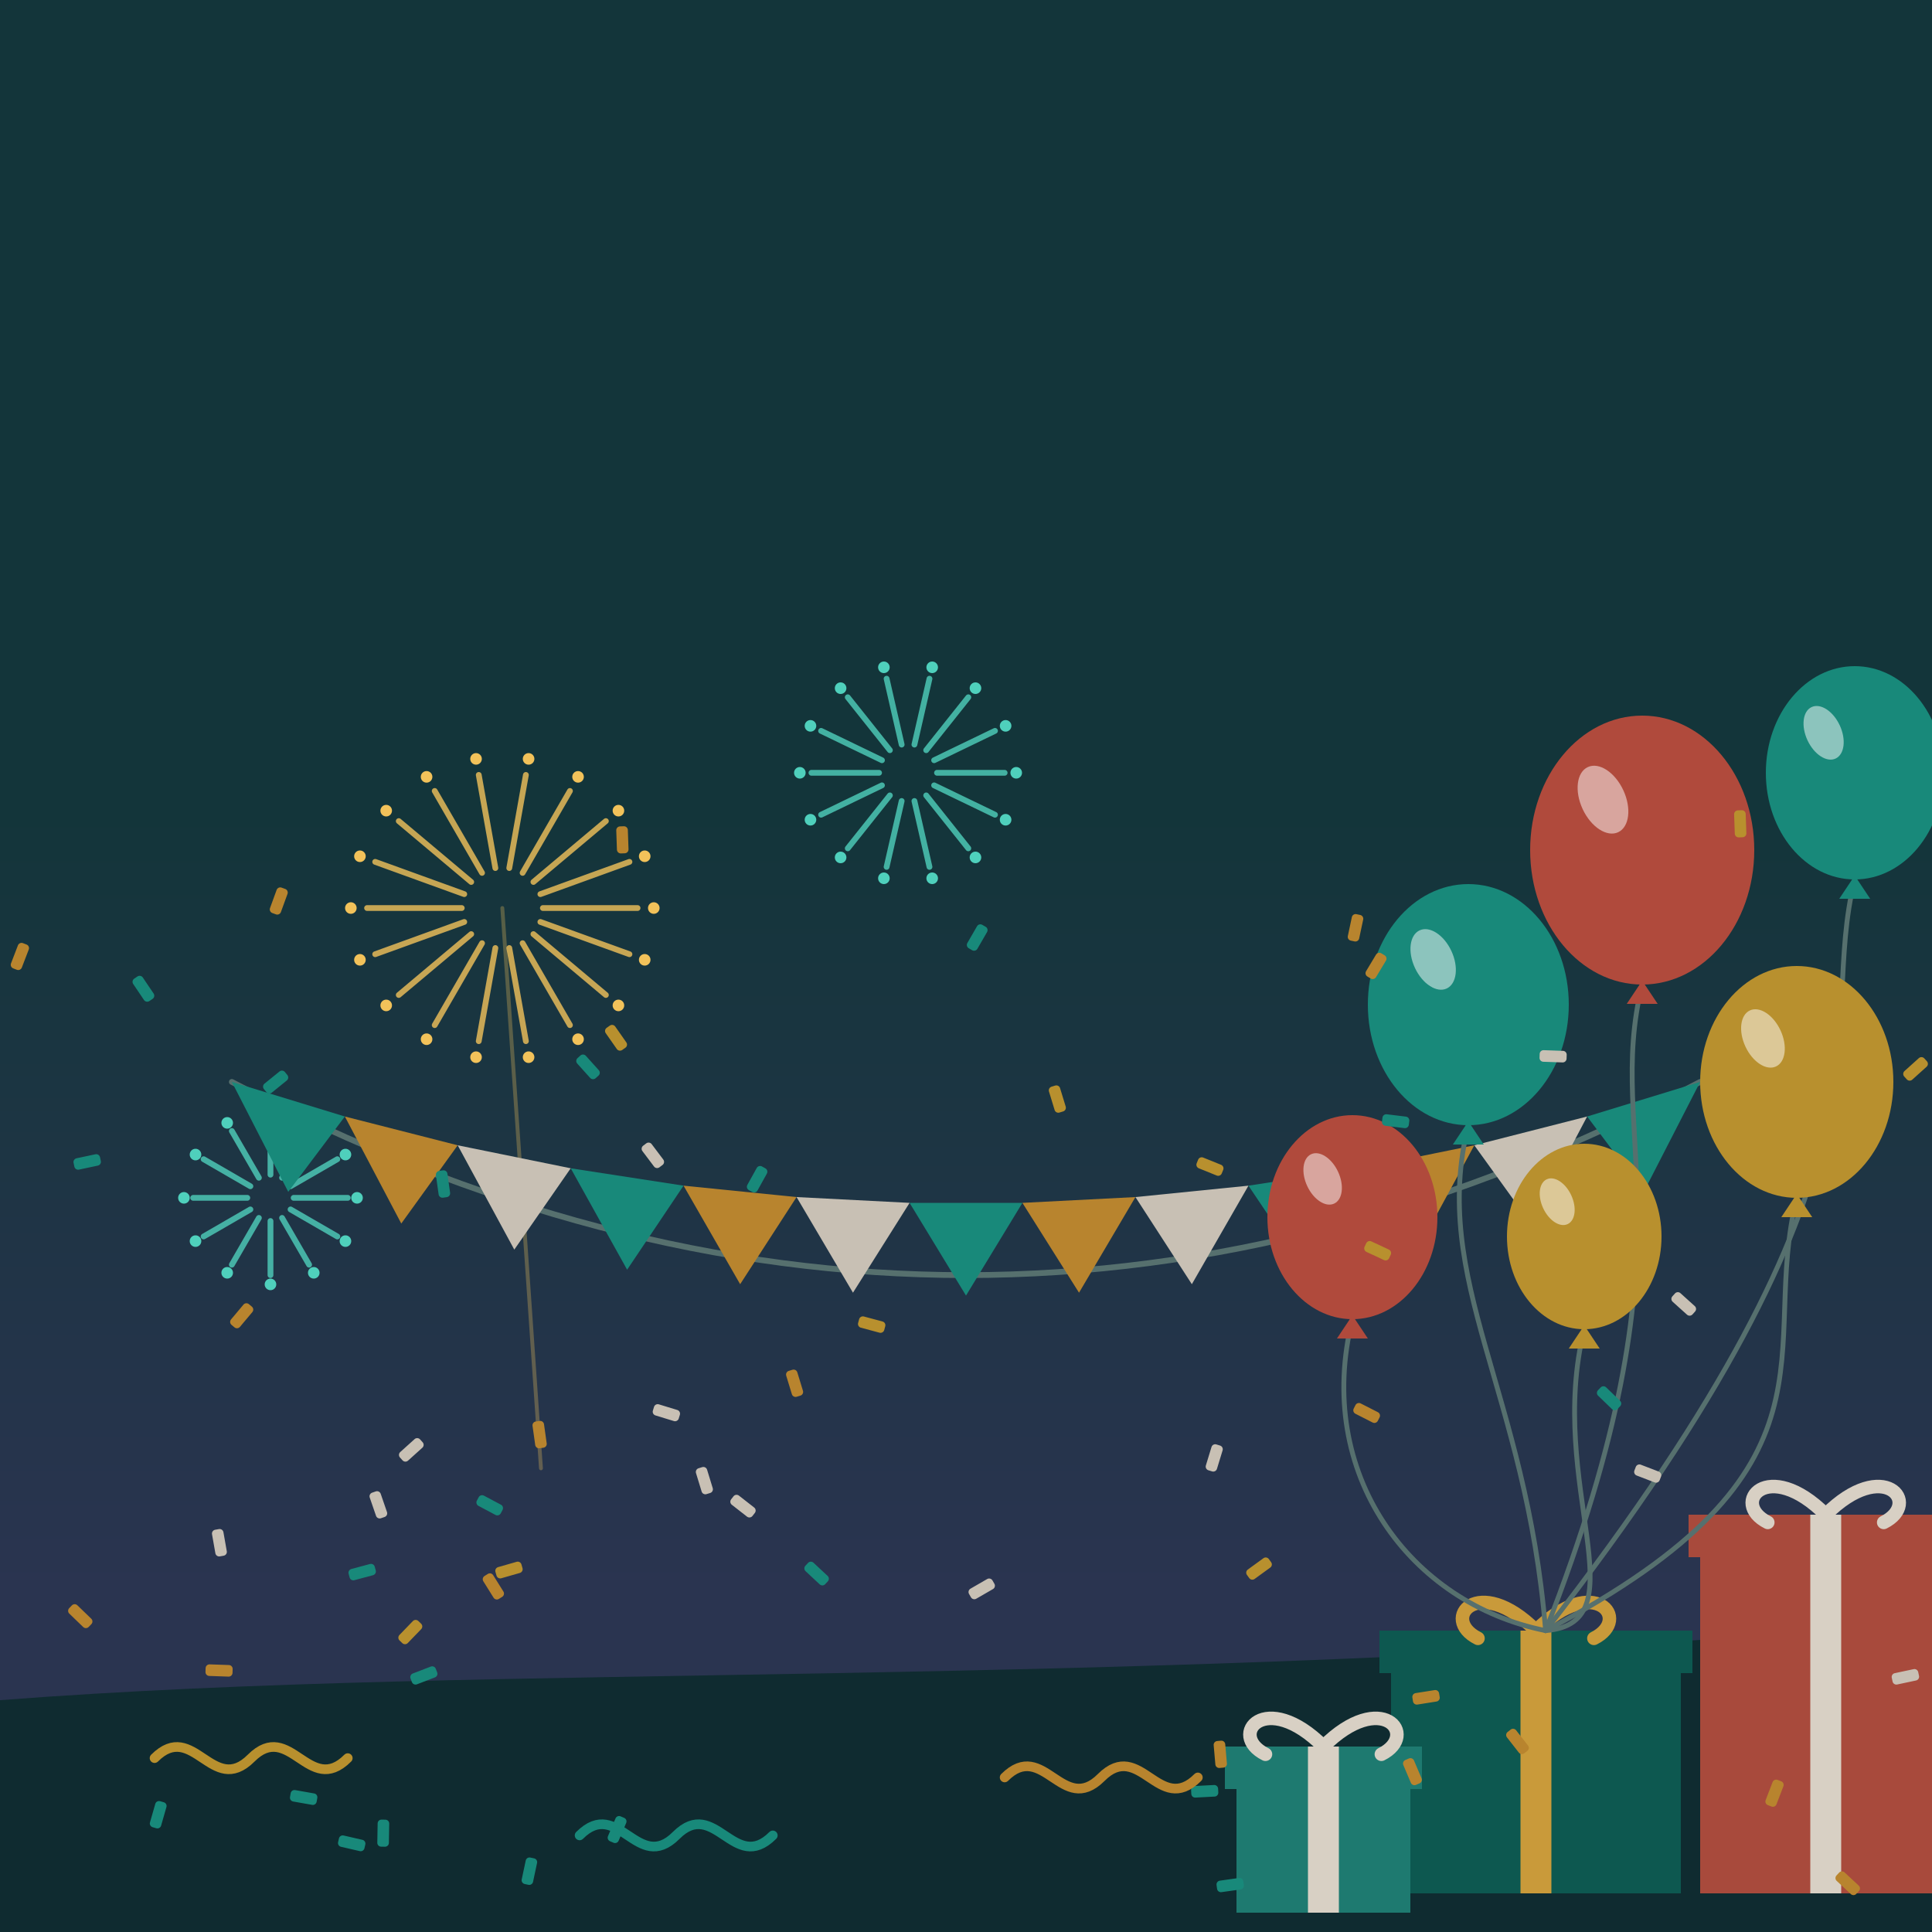
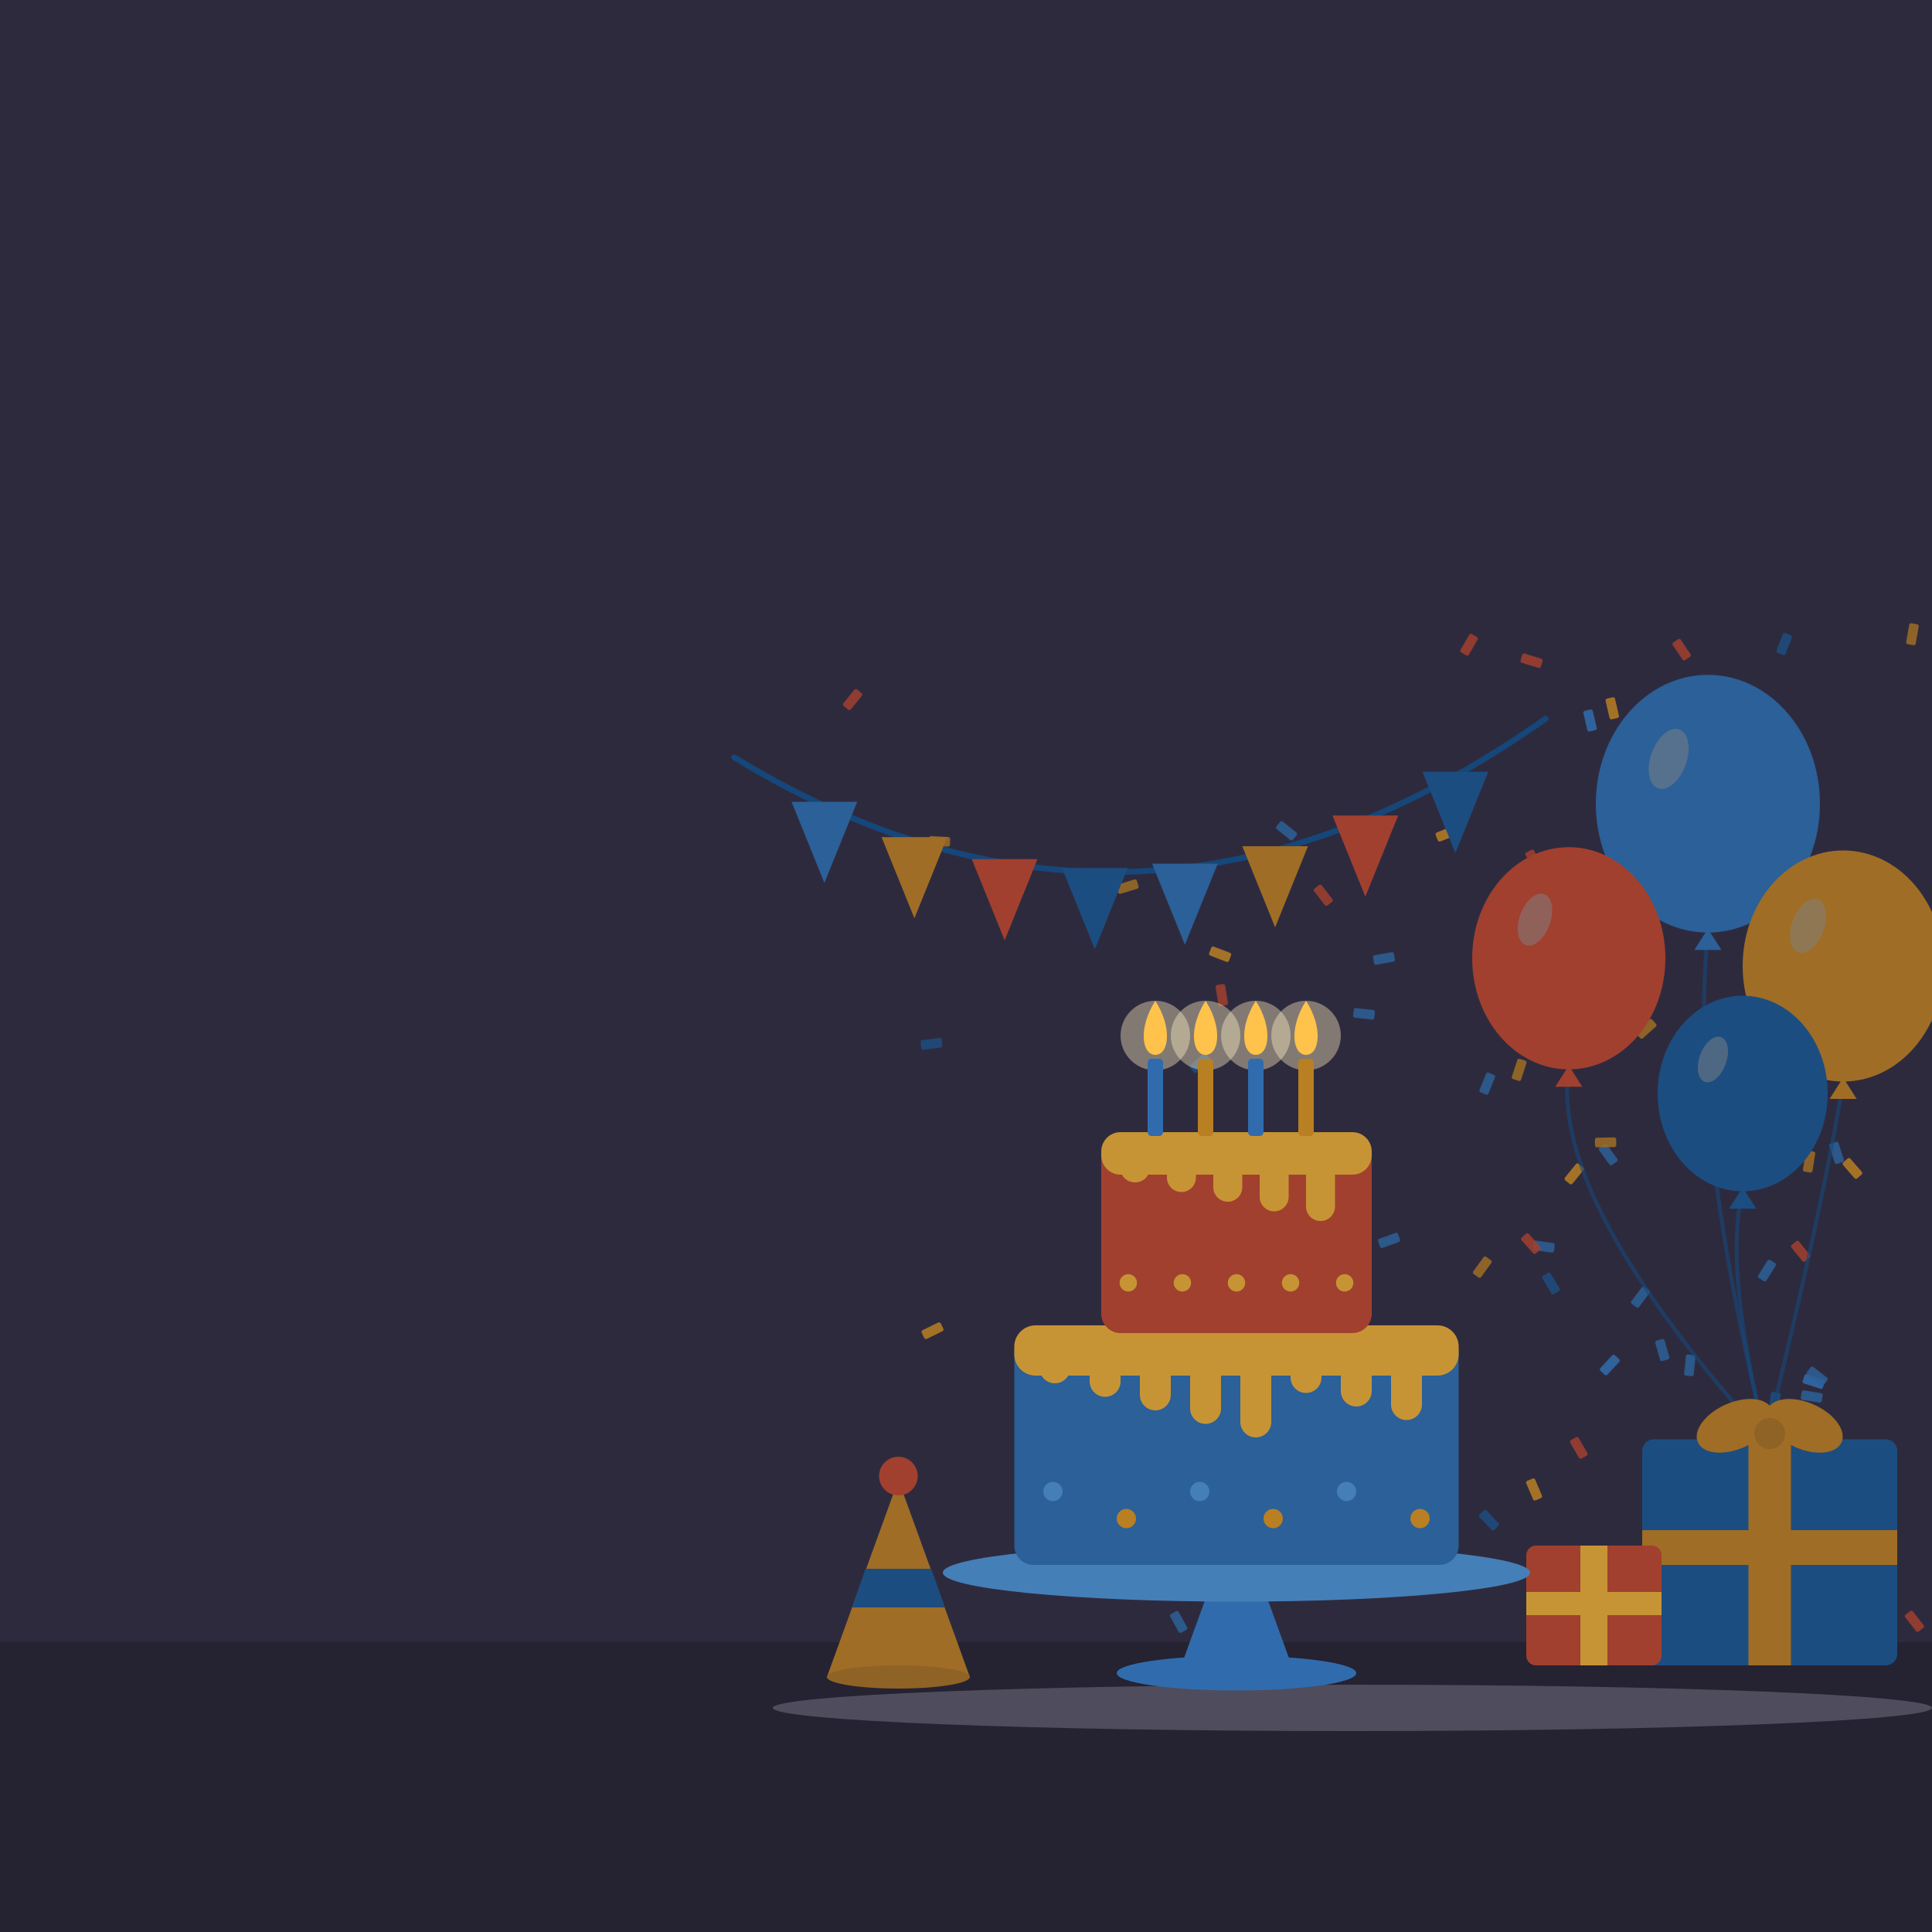
<svg xmlns="http://www.w3.org/2000/svg" viewBox="0 0 1000 1000" width="1000" height="1000">
-   <defs>
-     <linearGradient id="sky" x1="0" y1="0" x2="0" y2="1">
-       <stop offset="0.42" stop-color="#13353a" />
-       <stop offset="0.82" stop-color="#2a3450" />
-     </linearGradient>
-   </defs>
-   <rect x="0" y="0" width="1000" height="1000" fill="url(#sky)" />
-   <path d="M281 470L330 470M279.7 477.2L325.8 493.9M276.1 483.5L313.6 515M270.5 488.2L295 530.6M263.6 490.7L272.2 538.9M256.4 490.7L247.8 538.9M249.5 488.2L225 530.6M243.9 483.5L206.4 515M240.3 477.2L194.2 493.9M239 470L190 470M240.3 462.8L194.2 446.1M243.9 456.5L206.4 425M249.5 451.8L225 409.4M256.4 449.3L247.8 401.1M263.6 449.3L272.2 401.1M270.5 451.8L295 409.4M276.1 456.5L313.6 425M279.7 462.8L325.8 446.1" fill="none" stroke="#f2c25a" stroke-width="3" stroke-linecap="round" stroke-linejoin="round" opacity="0.8" />
-   <circle cx="338.4" cy="470" r="3" fill="#f2c25a" />
-   <circle cx="333.7" cy="496.8" r="3" fill="#f2c25a" />
-   <circle cx="320.1" cy="520.4" r="3" fill="#f2c25a" />
-   <circle cx="299.2" cy="537.9" r="3" fill="#f2c25a" />
-   <circle cx="273.6" cy="547.2" r="3" fill="#f2c25a" />
-   <circle cx="246.4" cy="547.2" r="3" fill="#f2c25a" />
-   <circle cx="220.8" cy="537.9" r="3" fill="#f2c25a" />
-   <circle cx="199.9" cy="520.4" r="3" fill="#f2c25a" />
-   <circle cx="186.3" cy="496.8" r="3" fill="#f2c25a" />
-   <circle cx="181.6" cy="470" r="3" fill="#f2c25a" />
-   <circle cx="186.3" cy="443.2" r="3" fill="#f2c25a" />
-   <circle cx="199.9" cy="419.6" r="3" fill="#f2c25a" />
-   <circle cx="220.8" cy="402.1" r="3" fill="#f2c25a" />
-   <circle cx="246.4" cy="392.8" r="3" fill="#f2c25a" />
-   <circle cx="273.6" cy="392.8" r="3" fill="#f2c25a" />
-   <circle cx="299.2" cy="402.1" r="3" fill="#f2c25a" />
-   <circle cx="320.1" cy="419.6" r="3" fill="#f2c25a" />
-   <circle cx="333.7" cy="443.2" r="3" fill="#f2c25a" />
-   <path d="M485 400L520 400M483.5 406.5L515 421.7M479.4 411.7L501.2 439.1M473.3 414.6L481.1 448.7M466.7 414.6L458.9 448.7M460.6 411.7L438.8 439.1M456.5 406.5L425 421.7M455 400L420 400M456.5 393.5L425 378.3M460.6 388.3L438.8 360.9M466.7 385.4L458.9 351.3M473.3 385.4L481.1 351.3M479.4 388.3L501.2 360.9M483.5 393.5L515 378.3" fill="none" stroke="#4fd0bc" stroke-width="3" stroke-linecap="round" stroke-linejoin="round" opacity="0.8" />
-   <circle cx="526" cy="400" r="3" fill="#4fd0bc" />
-   <circle cx="520.5" cy="424.3" r="3" fill="#4fd0bc" />
-   <circle cx="504.9" cy="443.8" r="3" fill="#4fd0bc" />
-   <circle cx="482.5" cy="454.6" r="3" fill="#4fd0bc" />
-   <circle cx="457.5" cy="454.6" r="3" fill="#4fd0bc" />
-   <circle cx="435.1" cy="443.8" r="3" fill="#4fd0bc" />
-   <circle cx="419.5" cy="424.3" r="3" fill="#4fd0bc" />
-   <circle cx="414" cy="400" r="3" fill="#4fd0bc" />
-   <circle cx="419.5" cy="375.7" r="3" fill="#4fd0bc" />
-   <circle cx="435.1" cy="356.2" r="3" fill="#4fd0bc" />
-   <circle cx="457.5" cy="345.4" r="3" fill="#4fd0bc" />
-   <circle cx="482.5" cy="345.4" r="3" fill="#4fd0bc" />
-   <circle cx="504.9" cy="356.2" r="3" fill="#4fd0bc" />
-   <circle cx="520.5" cy="375.7" r="3" fill="#4fd0bc" />
-   <path d="M152 620L180 620M150.4 626L174.6 640M146 630.4L160 654.6M140 632L140 660M134 630.4L120 654.6M129.6 626L105.4 640M128 620L100 620M129.6 614L105.4 600M134 609.6L120 585.4M140 608L140 580M146 609.6L160 585.4M150.4 614L174.6 600" fill="none" stroke="#4fd0bc" stroke-width="3" stroke-linecap="round" stroke-linejoin="round" opacity="0.8" />
-   <circle cx="184.8" cy="620" r="3" fill="#4fd0bc" />
-   <circle cx="178.8" cy="642.4" r="3" fill="#4fd0bc" />
-   <circle cx="162.4" cy="658.8" r="3" fill="#4fd0bc" />
-   <circle cx="140" cy="664.8" r="3" fill="#4fd0bc" />
-   <circle cx="117.6" cy="658.8" r="3" fill="#4fd0bc" />
-   <circle cx="101.2" cy="642.4" r="3" fill="#4fd0bc" />
-   <circle cx="95.2" cy="620" r="3" fill="#4fd0bc" />
-   <circle cx="101.2" cy="597.6" r="3" fill="#4fd0bc" />
-   <circle cx="117.6" cy="581.2" r="3" fill="#4fd0bc" />
-   <circle cx="140" cy="575.2" r="3" fill="#4fd0bc" />
-   <circle cx="162.4" cy="581.2" r="3" fill="#4fd0bc" />
-   <circle cx="178.8" cy="597.6" r="3" fill="#4fd0bc" />
-   <path d="M260 470L280 760" fill="none" stroke="#f2c25a" stroke-width="2" stroke-linecap="round" stroke-linejoin="round" opacity="0.3" />
-   <path d="M0 880C260 860 560 876 1000 840L1000 1000L0 1000Z" fill="#0f2b30" />
-   <path d="M120 560Q500 760 880 560" fill="none" stroke="#56706e" stroke-width="3" stroke-linecap="round" stroke-linejoin="round" />
-   <path d="M120 560L178.5 577.9L149.2 616.9Z" fill="#18897a" />
-   <path d="M178.5 577.9L236.9 592.8L207.7 633.3Z" fill="#b8842e" />
-   <path d="M236.9 592.8L295.4 604.7L266.2 646.8Z" fill="#c8c0b4" />
-   <path d="M295.4 604.7L353.8 613.7L324.6 657.2Z" fill="#18897a" />
-   <path d="M353.8 613.7L412.3 619.6L383.1 664.7Z" fill="#b8842e" />
-   <path d="M412.3 619.6L470.8 622.6L441.5 669.1Z" fill="#c8c0b4" />
-   <path d="M470.8 622.6L529.2 622.6L500 670.6Z" fill="#18897a" />
-   <path d="M529.2 622.6L587.7 619.6L558.5 669.1Z" fill="#b8842e" />
-   <path d="M587.7 619.6L646.2 613.7L616.9 664.7Z" fill="#c8c0b4" />
-   <path d="M646.2 613.7L704.6 604.7L675.4 657.2Z" fill="#18897a" />
-   <path d="M704.6 604.7L763.1 592.8L733.8 646.8Z" fill="#b8842e" />
-   <path d="M763.1 592.8L821.5 577.9L792.3 633.3Z" fill="#c8c0b4" />
-   <path d="M821.5 577.9L880 560L850.8 616.9Z" fill="#18897a" />
-   <rect x="720" y="860" width="150" height="120" fill="#0d5850" />
-   <rect x="714" y="844" width="162" height="22" fill="#0d5850" />
-   <rect x="787" y="844" width="16" height="136" fill="#c99a3a" />
-   <path d="M795 844c-30 -30 -50 -6 -30 4M795 844c30 -30 50 -6 30 4" fill="none" stroke="#c99a3a" stroke-width="7" stroke-linecap="round" stroke-linejoin="round" />
-   <rect x="880" y="800" width="130" height="180" fill="#a84a3c" />
-   <rect x="874" y="784" width="142" height="22" fill="#a84a3c" />
-   <rect x="937" y="784" width="16" height="196" fill="#d8d0c4" />
-   <path d="M945 784c-30 -30 -50 -6 -30 4M945 784c30 -30 50 -6 30 4" fill="none" stroke="#d8d0c4" stroke-width="7" stroke-linecap="round" stroke-linejoin="round" />
-   <rect x="640" y="920" width="90" height="70" fill="#1e7a70" />
-   <rect x="634" y="904" width="102" height="22" fill="#1e7a70" />
-   <rect x="677" y="904" width="16" height="86" fill="#d8d0c4" />
-   <path d="M685 904c-30 -30 -50 -6 -30 4M685 904c30 -30 50 -6 30 4" fill="none" stroke="#d8d0c4" stroke-width="7" stroke-linecap="round" stroke-linejoin="round" />
-   <path d="M760 582.4C740 662.4 790 720 800 844" fill="none" stroke="#56706e" stroke-width="2.5" stroke-linecap="round" stroke-linejoin="round" />
-   <path d="M850 509.6C830 589.6 880 640 800 844" fill="none" stroke="#56706e" stroke-width="2.5" stroke-linecap="round" stroke-linejoin="round" />
-   <path d="M930 620.0C910 700.0 960 760 800 844" fill="none" stroke="#56706e" stroke-width="2.5" stroke-linecap="round" stroke-linejoin="round" />
-   <path d="M700 682.8C680 762.8 730 830 800 844" fill="none" stroke="#56706e" stroke-width="2.5" stroke-linecap="round" stroke-linejoin="round" />
-   <path d="M960 455.2C940 535.2 990 600 800 844" fill="none" stroke="#56706e" stroke-width="2.5" stroke-linecap="round" stroke-linejoin="round" />
-   <path d="M820 688.0C800 768.0 850 840 800 844" fill="none" stroke="#56706e" stroke-width="2.5" stroke-linecap="round" stroke-linejoin="round" />
-   <ellipse cx="760" cy="520" rx="52" ry="62.4" fill="#18897a" />
-   <path d="M752 592.4L760 580.4L768 592.4Z" fill="#18897a" />
-   <ellipse cx="741.8" cy="496.6" rx="10.4" ry="16.6" fill="#ffffff" opacity="0.5" transform="rotate(-25 741.8 496.6)" />
-   <ellipse cx="850" cy="440" rx="58" ry="69.6" fill="#b04a3c" />
-   <path d="M842 519.6L850 507.6L858 519.6Z" fill="#b04a3c" />
-   <ellipse cx="829.7" cy="413.9" rx="11.6" ry="18.6" fill="#ffffff" opacity="0.5" transform="rotate(-25 829.7 413.9)" />
-   <ellipse cx="930" cy="560" rx="50" ry="60" fill="#b8902e" />
-   <path d="M922 630L930 618L938 630Z" fill="#b8902e" />
-   <ellipse cx="912.5" cy="537.5" rx="10" ry="16" fill="#ffffff" opacity="0.5" transform="rotate(-25 912.5 537.5)" />
-   <ellipse cx="700" cy="630" rx="44" ry="52.8" fill="#b04a3c" />
-   <path d="M692 692.8L700 680.8L708 692.8Z" fill="#b04a3c" />
-   <ellipse cx="684.6" cy="610.2" rx="8.8" ry="14.1" fill="#ffffff" opacity="0.5" transform="rotate(-25 684.6 610.2)" />
-   <ellipse cx="960" cy="400" rx="46" ry="55.2" fill="#18897a" />
-   <path d="M952 465.2L960 453.2L968 465.2Z" fill="#18897a" />
-   <ellipse cx="943.9" cy="379.3" rx="9.2" ry="14.7" fill="#ffffff" opacity="0.5" transform="rotate(-25 943.9 379.3)" />
-   <ellipse cx="820" cy="640" rx="40" ry="48" fill="#b8902e" />
-   <path d="M812 698L820 686L828 698Z" fill="#b8902e" />
-   <ellipse cx="806" cy="622" rx="8" ry="12.8" fill="#ffffff" opacity="0.5" transform="rotate(-25 806 622)" />
-   <rect x="548.1" y="561.3" width="14" height="6" rx="2" fill="#b8902e" transform="rotate(73 548.1 561.3)" />
-   <rect x="86.7" y="933.4" width="14" height="6" rx="2" fill="#18897a" transform="rotate(106 86.7 933.4)" />
-   <rect x="847.4" y="757.4" width="14" height="6" rx="2" fill="#c8c0b4" transform="rotate(21 847.4 757.4)" />
-   <rect x="998.7" y="550.8" width="14" height="6" rx="2" fill="#b8902e" transform="rotate(138 998.7 550.8)" />
-   <rect x="419.6" y="807.5" width="14" height="6" rx="2" fill="#18897a" transform="rotate(43 419.6 807.5)" />
-   <rect x="219.4" y="841.8" width="14" height="6" rx="2" fill="#b8902e" transform="rotate(134 219.4 841.8)" />
-   <rect x="196.4" y="771.3" width="14" height="6" rx="2" fill="#c8c0b4" transform="rotate(71 196.4 771.3)" />
-   <rect x="511.9" y="480.7" width="14" height="6" rx="2" fill="#18897a" transform="rotate(120 511.9 480.7)" />
-   <rect x="515.7" y="821.5" width="14" height="6" rx="2" fill="#c8c0b4" transform="rotate(150 515.7 821.5)" />
-   <rect x="708" y="641.7" width="14" height="6" rx="2" fill="#b8902e" transform="rotate(25 708 641.7)" />
-   <rect x="731.1" y="909.4" width="14" height="6" rx="2" fill="#b8842e" transform="rotate(67 731.1 909.4)" />
-   <rect x="150" y="558" width="14" height="6" rx="2" fill="#18897a" transform="rotate(141 150 558)" />
-   <rect x="397.9" y="605.7" width="14" height="6" rx="2" fill="#18897a" transform="rotate(119 397.9 605.7)" />
-   <rect x="281.3" y="735.2" width="14" height="6" rx="2" fill="#b8842e" transform="rotate(82 281.3 735.2)" />
-   <rect x="745.5" y="880.4" width="14" height="6" rx="2" fill="#b8842e" transform="rotate(171 745.5 880.4)" />
-   <rect x="278.4" y="962.3" width="14" height="6" rx="2" fill="#18897a" transform="rotate(102 278.4 962.3)" />
-   <rect x="923.8" y="922.7" width="14" height="6" rx="2" fill="#b8842e" transform="rotate(111 923.8 922.7)" />
-   <rect x="150.8" y="926.2" width="14" height="6" rx="2" fill="#18897a" transform="rotate(10 150.8 926.2)" />
-   <rect x="759.8" y="537" width="14" height="6" rx="2" fill="#18897a" transform="rotate(160 759.8 537)" />
-   <rect x="38.6" y="829.5" width="14" height="6" rx="2" fill="#b8842e" transform="rotate(44 38.6 829.5)" />
-   <rect x="715.8" y="576.5" width="14" height="6" rx="2" fill="#18897a" transform="rotate(7 715.8 576.5)" />
-   <rect x="730.7" y="504.6" width="14" height="6" rx="2" fill="#18897a" transform="rotate(32 730.7 504.6)" />
-   <rect x="195" y="814.8" width="14" height="6" rx="2" fill="#18897a" transform="rotate(165 195 814.8)" />
-   <rect x="783.5" y="894" width="14" height="6" rx="2" fill="#b8842e" transform="rotate(52 783.5 894)" />
-   <rect x="634" y="900.8" width="14" height="6" rx="2" fill="#b8842e" transform="rotate(85 634 900.8)" />
-   <rect x="227" y="867.5" width="14" height="6" rx="2" fill="#18897a" transform="rotate(159 227 867.5)" />
-   <rect x="115.3" y="791.1" width="14" height="6" rx="2" fill="#c8c0b4" transform="rotate(80 115.3 791.1)" />
-   <rect x="231.3" y="605.5" width="14" height="6" rx="2" fill="#18897a" transform="rotate(82 231.3 605.5)" />
-   <rect x="412.1" y="708.4" width="14" height="6" rx="2" fill="#b8842e" transform="rotate(73 412.1 708.4)" />
-   <rect x="52.6" y="602.9" width="14" height="6" rx="2" fill="#18897a" transform="rotate(168 52.6 602.9)" />
-   <rect x="324.9" y="427.6" width="14" height="6" rx="2" fill="#b8842e" transform="rotate(88 324.9 427.6)" />
-   <rect x="620.9" y="598.4" width="14" height="6" rx="2" fill="#b8902e" transform="rotate(22 620.9 598.4)" />
-   <rect x="324.9" y="941.7" width="14" height="6" rx="2" fill="#18897a" transform="rotate(113 324.9 941.7)" />
-   <rect x="829.9" y="716.7" width="14" height="6" rx="2" fill="#18897a" transform="rotate(44 829.9 716.7)" />
-   <rect x="868.3" y="668" width="14" height="6" rx="2" fill="#c8c0b4" transform="rotate(42 868.3 668)" />
-   <rect x="175.9" y="949.6" width="14" height="6" rx="2" fill="#18897a" transform="rotate(13 175.9 949.6)" />
-   <rect x="630.7" y="929.8" width="14" height="6" rx="2" fill="#18897a" transform="rotate(177 630.7 929.8)" />
-   <rect x="301.9" y="545" width="14" height="6" rx="2" fill="#18897a" transform="rotate(48 301.9 545)" />
-   <rect x="702.5" y="725.5" width="14" height="6" rx="2" fill="#b8842e" transform="rotate(27 702.5 725.5)" />
-   <rect x="797" y="543.5" width="14" height="6" rx="2" fill="#c8c0b4" transform="rotate(2 797 543.5)" />
-   <rect x="149.5" y="460.8" width="14" height="6" rx="2" fill="#b8842e" transform="rotate(110 149.5 460.8)" />
-   <rect x="220.1" y="748" width="14" height="6" rx="2" fill="#c8c0b4" transform="rotate(138 220.1 748)" />
-   <rect x="336.1" y="590.6" width="14" height="6" rx="2" fill="#c8c0b4" transform="rotate(53 336.1 590.6)" />
-   <rect x="659.1" y="810.2" width="14" height="6" rx="2" fill="#b8902e" transform="rotate(144 659.1 810.2)" />
-   <rect x="72.8" y="504.3" width="14" height="6" rx="2" fill="#18897a" transform="rotate(56 72.8 504.3)" />
-   <rect x="993.7" y="869.4" width="14" height="6" rx="2" fill="#c8c0b4" transform="rotate(168 993.7 869.4)" />
-   <rect x="633.4" y="748.8" width="14" height="6" rx="2" fill="#c8c0b4" transform="rotate(107 633.4 748.8)" />
-   <rect x="365.4" y="758.8" width="14" height="6" rx="2" fill="#c8c0b4" transform="rotate(73 365.4 758.8)" />
-   <rect x="903.5" y="419.3" width="14" height="6" rx="2" fill="#b8902e" transform="rotate(88 903.5 419.3)" />
-   <rect x="131.9" y="677.6" width="14" height="6" rx="2" fill="#b8842e" transform="rotate(130 131.9 677.6)" />
-   <rect x="15.6" y="489.6" width="14" height="6" rx="2" fill="#b8842e" transform="rotate(111 15.6 489.6)" />
-   <rect x="706" y="474" width="14" height="6" rx="2" fill="#b8842e" transform="rotate(102 706 474)" />
-   <rect x="445.2" y="680.9" width="14" height="6" rx="2" fill="#b8902e" transform="rotate(15 445.2 680.9)" />
-   <rect x="201.5" y="941.9" width="14" height="6" rx="2" fill="#18897a" transform="rotate(91 201.5 941.9)" />
-   <rect x="317.3" y="529.7" width="14" height="6" rx="2" fill="#b8902e" transform="rotate(55 317.3 529.7)" />
-   <rect x="254.2" y="813.6" width="14" height="6" rx="2" fill="#b8842e" transform="rotate(58 254.2 813.6)" />
-   <rect x="718.4" y="495.5" width="14" height="6" rx="2" fill="#b8842e" transform="rotate(121 718.4 495.5)" />
-   <rect x="644.1" y="977.7" width="14" height="6" rx="2" fill="#18897a" transform="rotate(172 644.1 977.7)" />
-   <rect x="106.5" y="861.4" width="14" height="6" rx="2" fill="#b8842e" transform="rotate(2 106.5 861.4)" />
-   <rect x="271" y="813.6" width="14" height="6" rx="2" fill="#b8902e" transform="rotate(164 271 813.6)" />
-   <rect x="339.1" y="726.3" width="14" height="6" rx="2" fill="#c8c0b4" transform="rotate(17 339.1 726.3)" />
-   <rect x="248.7" y="773.2" width="14" height="6" rx="2" fill="#18897a" transform="rotate(28 248.7 773.2)" />
-   <rect x="953.3" y="967.8" width="14" height="6" rx="2" fill="#b8842e" transform="rotate(43 953.3 967.8)" />
-   <rect x="380.9" y="772.9" width="14" height="6" rx="2" fill="#c8c0b4" transform="rotate(38 380.9 772.9)" />
-   <path d="M520 920c20 -20 30 20 50 0s30 20 50 0" fill="none" stroke="#b8842e" stroke-width="5" stroke-linecap="round" stroke-linejoin="round" />
-   <path d="M300 950c20 -20 30 20 50 0s30 20 50 0" fill="none" stroke="#18897a" stroke-width="5" stroke-linecap="round" stroke-linejoin="round" />
-   <path d="M80 910c20 -20 30 20 50 0s30 20 50 0" fill="none" stroke="#b8902e" stroke-width="5" stroke-linecap="round" stroke-linejoin="round" />
+   <rect x="0" y="0" width="1000" height="1000" fill="#2e2a3e" />
+   <rect x="0" y="850" width="1000" height="150" fill="#252232" />
+   <rect x="880.9" y="585.5" width="11" height="5" rx="1" fill="#2b6098" opacity="0.85" transform="rotate(0 880.9 585.5)" />
+   <rect x="857.8" y="530.7" width="11" height="5" rx="1" fill="#9f6d25" opacity="0.85" transform="rotate(138 857.8 530.7)" />
+   <rect x="722.2" y="497.6" width="11" height="5" rx="1" fill="#2b6098" opacity="0.85" transform="rotate(170 722.2 497.6)" />
+   <rect x="934.3" y="711" width="11" height="5" rx="1" fill="#306cad" opacity="0.85" transform="rotate(18 934.3 711)" />
+   <rect x="634" y="509.2" width="11" height="5" rx="1" fill="#a1402f" opacity="0.85" transform="rotate(81 634 509.2)" />
+   <rect x="996.8" y="520.3" width="11" height="5" rx="1" fill="#1c4d80" opacity="0.85" transform="rotate(40 996.8 520.3)" />
+   <rect x="825.2" y="834.3" width="11" height="5" rx="1" fill="#a1402f" opacity="0.85" transform="rotate(17 825.2 834.3)" />
+   <rect x="721.3" y="707.6" width="11" height="5" rx="1" fill="#306cad" opacity="0.85" transform="rotate(81 721.3 707.6)" />
+   <rect x="725" y="642.5" width="11" height="5" rx="1" fill="#2b6098" opacity="0.85" transform="rotate(160 725 642.5)" />
+   <rect x="595.9" y="800.2" width="11" height="5" rx="1" fill="#306cad" opacity="0.85" transform="rotate(78 595.9 800.2)" />
+   <rect x="487.9" y="542.1" width="11" height="5" rx="1" fill="#1c4d80" opacity="0.85" transform="rotate(173 487.9 542.1)" />
+   <rect x="702.2" y="660.8" width="11" height="5" rx="1" fill="#2b6098" opacity="0.85" transform="rotate(151 702.2 660.8)" />
+   <rect x="793.5" y="805" width="11" height="5" rx="1" fill="#306cad" opacity="0.85" transform="rotate(17 793.5 805)" />
+   <rect x="788.2" y="338" width="11" height="5" rx="1" fill="#a1402f" opacity="0.85" transform="rotate(17 788.2 338)" />
+   <rect x="919.6" y="654.3" width="11" height="5" rx="1" fill="#2b6098" opacity="0.85" transform="rotate(122 919.6 654.3)" />
+   <rect x="937.7" y="509.4" width="11" height="5" rx="1" fill="#9f6d25" opacity="0.85" transform="rotate(153 937.7 509.4)" />
+   <rect x="883.5" y="391.8" width="11" height="5" rx="1" fill="#a1402f" opacity="0.85" transform="rotate(24 883.5 391.8)" />
+   <rect x="930.5" y="641.8" width="11" height="5" rx="1" fill="#a1402f" opacity="0.85" transform="rotate(51 930.5 641.8)" />
+   <rect x="820.2" y="604.9" width="11" height="5" rx="1" fill="#b97f23" opacity="0.85" transform="rotate(129 820.2 604.9)" />
+   <rect x="921.8" y="721.1" width="11" height="5" rx="1" fill="#1c4d80" opacity="0.85" transform="rotate(99 921.8 721.1)" />
+   <rect x="488.7" y="688.6" width="11" height="5" rx="1" fill="#b97f23" opacity="0.85" transform="rotate(154 488.7 688.6)" />
+   <rect x="571.8" y="786.6" width="11" height="5" rx="1" fill="#306cad" opacity="0.85" transform="rotate(140 571.8 786.6)" />
+   <rect x="849.8" y="418.2" width="11" height="5" rx="1" fill="#9f6d25" opacity="0.85" transform="rotate(51 849.8 418.2)" />
+   <rect x="446.7" y="359.4" width="11" height="5" rx="1" fill="#a1402f" opacity="0.85" transform="rotate(129 446.7 359.4)" />
+   <rect x="765.3" y="330.2" width="11" height="5" rx="1" fill="#a1402f" opacity="0.85" transform="rotate(120 765.3 330.2)" />
+   <rect x="700.8" y="521.7" width="11" height="5" rx="1" fill="#2b6098" opacity="0.85" transform="rotate(6 700.8 521.7)" />
+   <rect x="816.6" y="743.4" width="11" height="5" rx="1" fill="#a1402f" opacity="0.85" transform="rotate(60 816.6 743.4)" />
+   <rect x="627.3" y="489.6" width="11" height="5" rx="1" fill="#b97f23" opacity="0.85" transform="rotate(21 627.3 489.6)" />
+   <rect x="754.8" y="431.8" width="11" height="5" rx="1" fill="#b97f23" opacity="0.85" transform="rotate(158 754.8 431.8)" />
+   <rect x="794.2" y="764.9" width="11" height="5" rx="1" fill="#b97f23" opacity="0.85" transform="rotate(67 794.2 764.9)" />
+   <rect x="993.3" y="323.3" width="11" height="5" rx="1" fill="#9f6d25" opacity="0.85" transform="rotate(100 993.3 323.3)" />
+   <rect x="824.2" y="367" width="11" height="5" rx="1" fill="#306cad" opacity="0.85" transform="rotate(77 824.2 367)" />
+   <rect x="989.5" y="833.3" width="11" height="5" rx="1" fill="#a1402f" opacity="0.85" transform="rotate(52 989.5 833.3)" />
+   <rect x="800.8" y="512.7" width="11" height="5" rx="1" fill="#2b6098" opacity="0.85" transform="rotate(66 800.8 512.7)" />
+   <rect x="965.9" y="821" width="11" height="5" rx="1" fill="#306cad" opacity="0.85" transform="rotate(51 965.9 821)" />
+   <rect x="794" y="642" width="11" height="5" rx="1" fill="#2b6098" opacity="0.85" transform="rotate(8 794 642)" />
+   <rect x="626.9" y="548.6" width="11" height="5" rx="1" fill="#1c4d80" opacity="0.85" transform="rotate(139 626.9 548.6)" />
+   <rect x="471.7" y="823.9" width="11" height="5" rx="1" fill="#9f6d25" opacity="0.85" transform="rotate(0 471.7 823.9)" />
+   <rect x="889.9" y="594.2" width="11" height="5" rx="1" fill="#2b6098" opacity="0.85" transform="rotate(106 889.9 594.2)" />
+   <rect x="629.8" y="605.9" width="11" height="5" rx="1" fill="#306cad" opacity="0.85" transform="rotate(119 629.8 605.9)" />
+   <rect x="927.8" y="329.1" width="11" height="5" rx="1" fill="#1c4d80" opacity="0.85" transform="rotate(111 927.8 329.1)" />
+   <rect x="937.8" y="706.9" width="11" height="5" rx="1" fill="#2b6098" opacity="0.85" transform="rotate(38 937.8 706.9)" />
+   <rect x="589.6" y="459.7" width="11" height="5" rx="1" fill="#9f6d25" opacity="0.85" transform="rotate(163 589.6 459.7)" />
+   <rect x="768.8" y="781.1" width="11" height="5" rx="1" fill="#1c4d80" opacity="0.85" transform="rotate(47 768.8 781.1)" />
+   <rect x="697.3" y="671.2" width="11" height="5" rx="1" fill="#9f6d25" opacity="0.85" transform="rotate(90 697.3 671.2)" />
+   <rect x="802.1" y="658.3" width="11" height="5" rx="1" fill="#1c4d80" opacity="0.85" transform="rotate(59 802.1 658.3)" />
+   <rect x="957.1" y="599" width="11" height="5" rx="1" fill="#b97f23" opacity="0.85" transform="rotate(49 957.1 599)" />
+   <rect x="831.2" y="591.7" width="11" height="5" rx="1" fill="#2b6098" opacity="0.85" transform="rotate(54 831.2 591.7)" />
+   <rect x="772.5" y="652.9" width="11" height="5" rx="1" fill="#9f6d25" opacity="0.85" transform="rotate(126 772.5 652.9)" />
+   <rect x="676.7" y="767.7" width="11" height="5" rx="1" fill="#1c4d80" opacity="0.85" transform="rotate(71 676.7 767.7)" />
+   <rect x="939.7" y="596.2" width="11" height="5" rx="1" fill="#9f6d25" opacity="0.85" transform="rotate(99 939.7 596.2)" />
+   <rect x="607.5" y="793" width="11" height="5" rx="1" fill="#9f6d25" opacity="0.85" transform="rotate(155 607.5 793)" />
+   <rect x="972.1" y="791.5" width="11" height="5" rx="1" fill="#306cad" opacity="0.85" transform="rotate(45 972.1 791.5)" />
+   <rect x="838.8" y="704.2" width="11" height="5" rx="1" fill="#306cad" opacity="0.85" transform="rotate(133 838.8 704.2)" />
+   <rect x="609.6" y="833.5" width="11" height="5" rx="1" fill="#2b6098" opacity="0.85" transform="rotate(61 609.6 833.5)" />
+   <rect x="790.6" y="637.9" width="11" height="5" rx="1" fill="#a1402f" opacity="0.85" transform="rotate(48 790.6 637.9)" />
+   <rect x="783.5" y="451" width="11" height="5" rx="1" fill="#a1402f" opacity="0.85" transform="rotate(56 783.5 451)" />
+   <rect x="683.5" y="457.5" width="11" height="5" rx="1" fill="#a1402f" opacity="0.85" transform="rotate(52 683.5 457.5)" />
+   <rect x="877.7" y="701.5" width="11" height="5" rx="1" fill="#2b6098" opacity="0.85" transform="rotate(96 877.7 701.5)" />
+   <rect x="917.3" y="473.6" width="11" height="5" rx="1" fill="#a1402f" opacity="0.85" transform="rotate(50 917.3 473.6)" />
+   <rect x="854.4" y="668.5" width="11" height="5" rx="1" fill="#2b6098" opacity="0.85" transform="rotate(127 854.4 668.5)" />
+   <rect x="657.7" y="692.2" width="11" height="5" rx="1" fill="#9f6d25" opacity="0.85" transform="rotate(26 657.7 692.2)" />
+   <rect x="871.6" y="800.8" width="11" height="5" rx="1" fill="#9f6d25" opacity="0.85" transform="rotate(19 871.6 800.8)" />
+   <rect x="842.5" y="448.8" width="11" height="5" rx="1" fill="#9f6d25" opacity="0.85" transform="rotate(26 842.5 448.8)" />
+   <rect x="803.1" y="473.2" width="11" height="5" rx="1" fill="#2b6098" opacity="0.85" transform="rotate(34 803.1 473.2)" />
+   <rect x="688.5" y="689.4" width="11" height="5" rx="1" fill="#b97f23" opacity="0.85" transform="rotate(85 688.5 689.4)" />
+   <rect x="951.3" y="590.7" width="11" height="5" rx="1" fill="#2b6098" opacity="0.85" transform="rotate(72 951.3 590.7)" />
+   <rect x="774.2" y="556.7" width="11" height="5" rx="1" fill="#2b6098" opacity="0.85" transform="rotate(112 774.2 556.7)" />
+   <rect x="869.4" y="330.3" width="11" height="5" rx="1" fill="#a1402f" opacity="0.85" transform="rotate(56 869.4 330.3)" />
+   <rect x="860.3" y="787.3" width="11" height="5" rx="1" fill="#9f6d25" opacity="0.85" transform="rotate(125 860.3 787.3)" />
+   <rect x="663.2" y="424.6" width="11" height="5" rx="1" fill="#2b6098" opacity="0.85" transform="rotate(39 663.2 424.6)" />
+   <rect x="887.2" y="589.6" width="11" height="5" rx="1" fill="#1c4d80" opacity="0.85" transform="rotate(102 887.2 589.6)" />
+   <rect x="601.7" y="726.5" width="11" height="5" rx="1" fill="#a1402f" opacity="0.85" transform="rotate(11 601.7 726.5)" />
+   <rect x="932.7" y="719.5" width="11" height="5" rx="1" fill="#2b6098" opacity="0.85" transform="rotate(9 932.7 719.5)" />
+   <rect x="861.3" y="692.8" width="11" height="5" rx="1" fill="#2b6098" opacity="0.85" transform="rotate(74 861.3 692.8)" />
+   <rect x="621.4" y="735" width="11" height="5" rx="1" fill="#9f6d25" opacity="0.85" transform="rotate(149 621.4 735)" />
+   <rect x="847.1" y="397.4" width="11" height="5" rx="1" fill="#1c4d80" opacity="0.85" transform="rotate(69 847.1 397.4)" />
+   <rect x="790.4" y="549.3" width="11" height="5" rx="1" fill="#9f6d25" opacity="0.85" transform="rotate(108 790.4 549.3)" />
+   <rect x="649.6" y="719.1" width="11" height="5" rx="1" fill="#306cad" opacity="0.85" transform="rotate(51 649.6 719.1)" />
+   <rect x="480.9" y="432.7" width="11" height="5" rx="1" fill="#9f6d25" opacity="0.85" transform="rotate(3 480.9 432.7)" />
+   <rect x="793.6" y="439.4" width="11" height="5" rx="1" fill="#a1402f" opacity="0.85" transform="rotate(63 793.6 439.4)" />
+   <rect x="836.6" y="593.7" width="11" height="5" rx="1" fill="#9f6d25" opacity="0.85" transform="rotate(179 836.6 593.7)" />
+   <rect x="904.7" y="395.5" width="11" height="5" rx="1" fill="#b97f23" opacity="0.85" transform="rotate(173 904.7 395.5)" />
+   <rect x="835.7" y="360.7" width="11" height="5" rx="1" fill="#b97f23" opacity="0.85" transform="rotate(77 835.7 360.7)" />
+   <path d="M380 392Q590 520 800 372" fill="none" stroke="#15477a" stroke-width="3" stroke-linecap="round" stroke-linejoin="round" />
+   <path d="M409.7 415L443.7 415L426.7 457Z" fill="#2b6098" />
+   <path d="M456.3 433.3L490.3 433.3L473.3 475.3Z" fill="#9f6d25" />
+   <path d="M503 444.7L537 444.7L520 486.7Z" fill="#a1402f" />
+   <path d="M549.7 449.3L583.7 449.3L566.7 491.3Z" fill="#1c4d80" />
+   <path d="M596.3 447L630.3 447L613.3 489Z" fill="#2b6098" />
+   <path d="M643 438L677 438L660 480Z" fill="#9f6d25" />
+   <path d="M689.7 422.1L723.7 422.1L706.7 464.1Z" fill="#a1402f" />
+   <path d="M736.3 399.5L770.3 399.5L753.3 441.5Z" fill="#1c4d80" />
+   <path d="M884 482.7Q874 580.5 914 745" fill="none" stroke="#15477a" stroke-width="2" stroke-linecap="round" stroke-linejoin="round" opacity="0.6" />
+   <ellipse cx="884" cy="416" rx="58" ry="66.7" fill="#2b6098" />
+   <path d="M877 491.7L891 491.7L884 480.7Z" fill="#2b6098" />
+   <ellipse cx="863.7" cy="392.8" rx="9.3" ry="16.2" fill="#808184" opacity="0.5" transform="rotate(20 863.7 392.8)" />
+   <path d="M954 559.8Q944 622.5 914 745" fill="none" stroke="#15477a" stroke-width="2" stroke-linecap="round" stroke-linejoin="round" opacity="0.6" />
+   <ellipse cx="954" cy="500" rx="52" ry="59.8" fill="#9f6d25" />
+   <path d="M947 568.8L961 568.8L954 557.8Z" fill="#9f6d25" />
+   <ellipse cx="935.8" cy="479.2" rx="8.3" ry="14.6" fill="#808184" opacity="0.5" transform="rotate(20 935.8 479.2)" />
+   <path d="M812 553.5Q802 620.5 914 745" fill="none" stroke="#15477a" stroke-width="2" stroke-linecap="round" stroke-linejoin="round" opacity="0.6" />
+   <ellipse cx="812" cy="496" rx="50" ry="57.5" fill="#a1402f" />
+   <path d="M805 562.5L819 562.5L812 551.5Z" fill="#a1402f" />
+   <ellipse cx="794.5" cy="476" rx="8" ry="14" fill="#808184" opacity="0.5" transform="rotate(20 794.5 476)" />
+   <path d="M902 616.6Q892 655.5 914 745" fill="none" stroke="#15477a" stroke-width="2" stroke-linecap="round" stroke-linejoin="round" opacity="0.6" />
+   <ellipse cx="902" cy="566" rx="44" ry="50.6" fill="#1c4d80" />
+   <path d="M895 625.6L909 625.6L902 614.6Z" fill="#1c4d80" />
+   <ellipse cx="886.6" cy="548.4" rx="7" ry="12.3" fill="#808184" opacity="0.5" transform="rotate(20 886.6 548.4)" />
+   <ellipse cx="700" cy="884" rx="300" ry="12" fill="#4f4c5d" />
+   <rect x="850" y="745" width="132" height="117" rx="6" fill="#1c4d80" />
+   <rect x="905" y="745" width="22" height="117" fill="#9f6d25" />
+   <rect x="850" y="792" width="132" height="18" fill="#9f6d25" />
+   <ellipse cx="898" cy="738" rx="21" ry="12" fill="#9f6d25" transform="rotate(-24 898 738)" />
+   <ellipse cx="934" cy="738" rx="21" ry="12" fill="#9f6d25" transform="rotate(24 934 738)" />
+   <circle cx="916" cy="742" r="8" fill="#8f6326" />
+   <rect x="790" y="800" width="70" height="62" rx="5" fill="#a1402f" />
+   <rect x="818" y="800" width="14" height="62" fill="#c79435" />
+   <rect x="790" y="824" width="70" height="12" fill="#c79435" />
+   <ellipse cx="640" cy="866" rx="62" ry="9" fill="#306cad" />
+   <path d="M626 822L654 822L670 866L610 866Z" fill="#306cad" />
+   <ellipse cx="640" cy="814" rx="152" ry="15" fill="#457fb7" />
+   <rect x="525" y="690" width="230" height="120" rx="10" fill="#2b6098" />
+   <rect x="525" y="686" width="230" height="26" rx="11" fill="#c79435" />
+   <rect x="538" y="700" width="16" height="16" rx="8" fill="#c79435" />
+   <rect x="564" y="700" width="16" height="23" rx="8" fill="#c79435" />
+   <rect x="590" y="700" width="16" height="30" rx="8" fill="#c79435" />
+   <rect x="616" y="700" width="16" height="37" rx="8" fill="#c79435" />
+   <rect x="642" y="700" width="16" height="44" rx="8" fill="#c79435" />
+   <rect x="668" y="700" width="16" height="21" rx="8" fill="#c79435" />
+   <rect x="694" y="700" width="16" height="28" rx="8" fill="#c79435" />
+   <rect x="720" y="700" width="16" height="35" rx="8" fill="#c79435" />
+   <circle cx="545" cy="772" r="5" fill="#457fb7" />
+   <circle cx="583" cy="786" r="5" fill="#b97f23" />
+   <circle cx="621" cy="772" r="5" fill="#457fb7" />
+   <circle cx="659" cy="786" r="5" fill="#b97f23" />
+   <circle cx="697" cy="772" r="5" fill="#457fb7" />
+   <circle cx="735" cy="786" r="5" fill="#b97f23" />
+   <rect x="570" y="590" width="140" height="100" rx="10" fill="#a1402f" />
+   <rect x="570" y="586" width="140" height="22" rx="10" fill="#c79435" />
+   <rect x="580" y="598" width="15" height="14" rx="7.5" fill="#c79435" />
+   <rect x="604" y="598" width="15" height="19" rx="7.5" fill="#c79435" />
+   <rect x="628" y="598" width="15" height="24" rx="7.5" fill="#c79435" />
+   <rect x="652" y="598" width="15" height="29" rx="7.5" fill="#c79435" />
+   <rect x="676" y="598" width="15" height="34" rx="7.5" fill="#c79435" />
+   <circle cx="584" cy="664" r="4.5" fill="#c79435" />
+   <circle cx="612" cy="664" r="4.5" fill="#c79435" />
+   <circle cx="640" cy="664" r="4.5" fill="#c79435" />
+   <circle cx="668" cy="664" r="4.5" fill="#c79435" />
+   <circle cx="696" cy="664" r="4.5" fill="#c79435" />
+   <circle cx="598" cy="536" r="18" fill="#FFF1C2" opacity="0.4" />
+   <rect x="594" y="548" width="8" height="40" rx="2" fill="#306cad" />
+   <path d="M598 518C607 532 605 546 598 546C591 546 589 532 598 518Z" fill="#FFC24A" />
+   <circle cx="624" cy="536" r="18" fill="#FFF1C2" opacity="0.4" />
+   <rect x="620" y="548" width="8" height="40" rx="2" fill="#b97f23" />
+   <path d="M624 518C633 532 631 546 624 546C617 546 615 532 624 518Z" fill="#FFC24A" />
+   <circle cx="650" cy="536" r="18" fill="#FFF1C2" opacity="0.4" />
+   <rect x="646" y="548" width="8" height="40" rx="2" fill="#306cad" />
+   <path d="M650 518C659 532 657 546 650 546C643 546 641 532 650 518Z" fill="#FFC24A" />
+   <circle cx="676" cy="536" r="18" fill="#FFF1C2" opacity="0.4" />
+   <rect x="672" y="548" width="8" height="40" rx="2" fill="#b97f23" />
+   <path d="M676 518C685 532 683 546 676 546C669 546 667 532 676 518Z" fill="#FFC24A" />
+   <path d="M428 868L502 868L465 766Z" fill="#9f6d25" />
+   <path d="M441 832L489 832L482 812L448 812Z" fill="#1c4d80" />
+   <circle cx="465" cy="764" r="10" fill="#a1402f" />
+   <ellipse cx="465" cy="868" rx="37" ry="6" fill="#8f6326" />
</svg>
